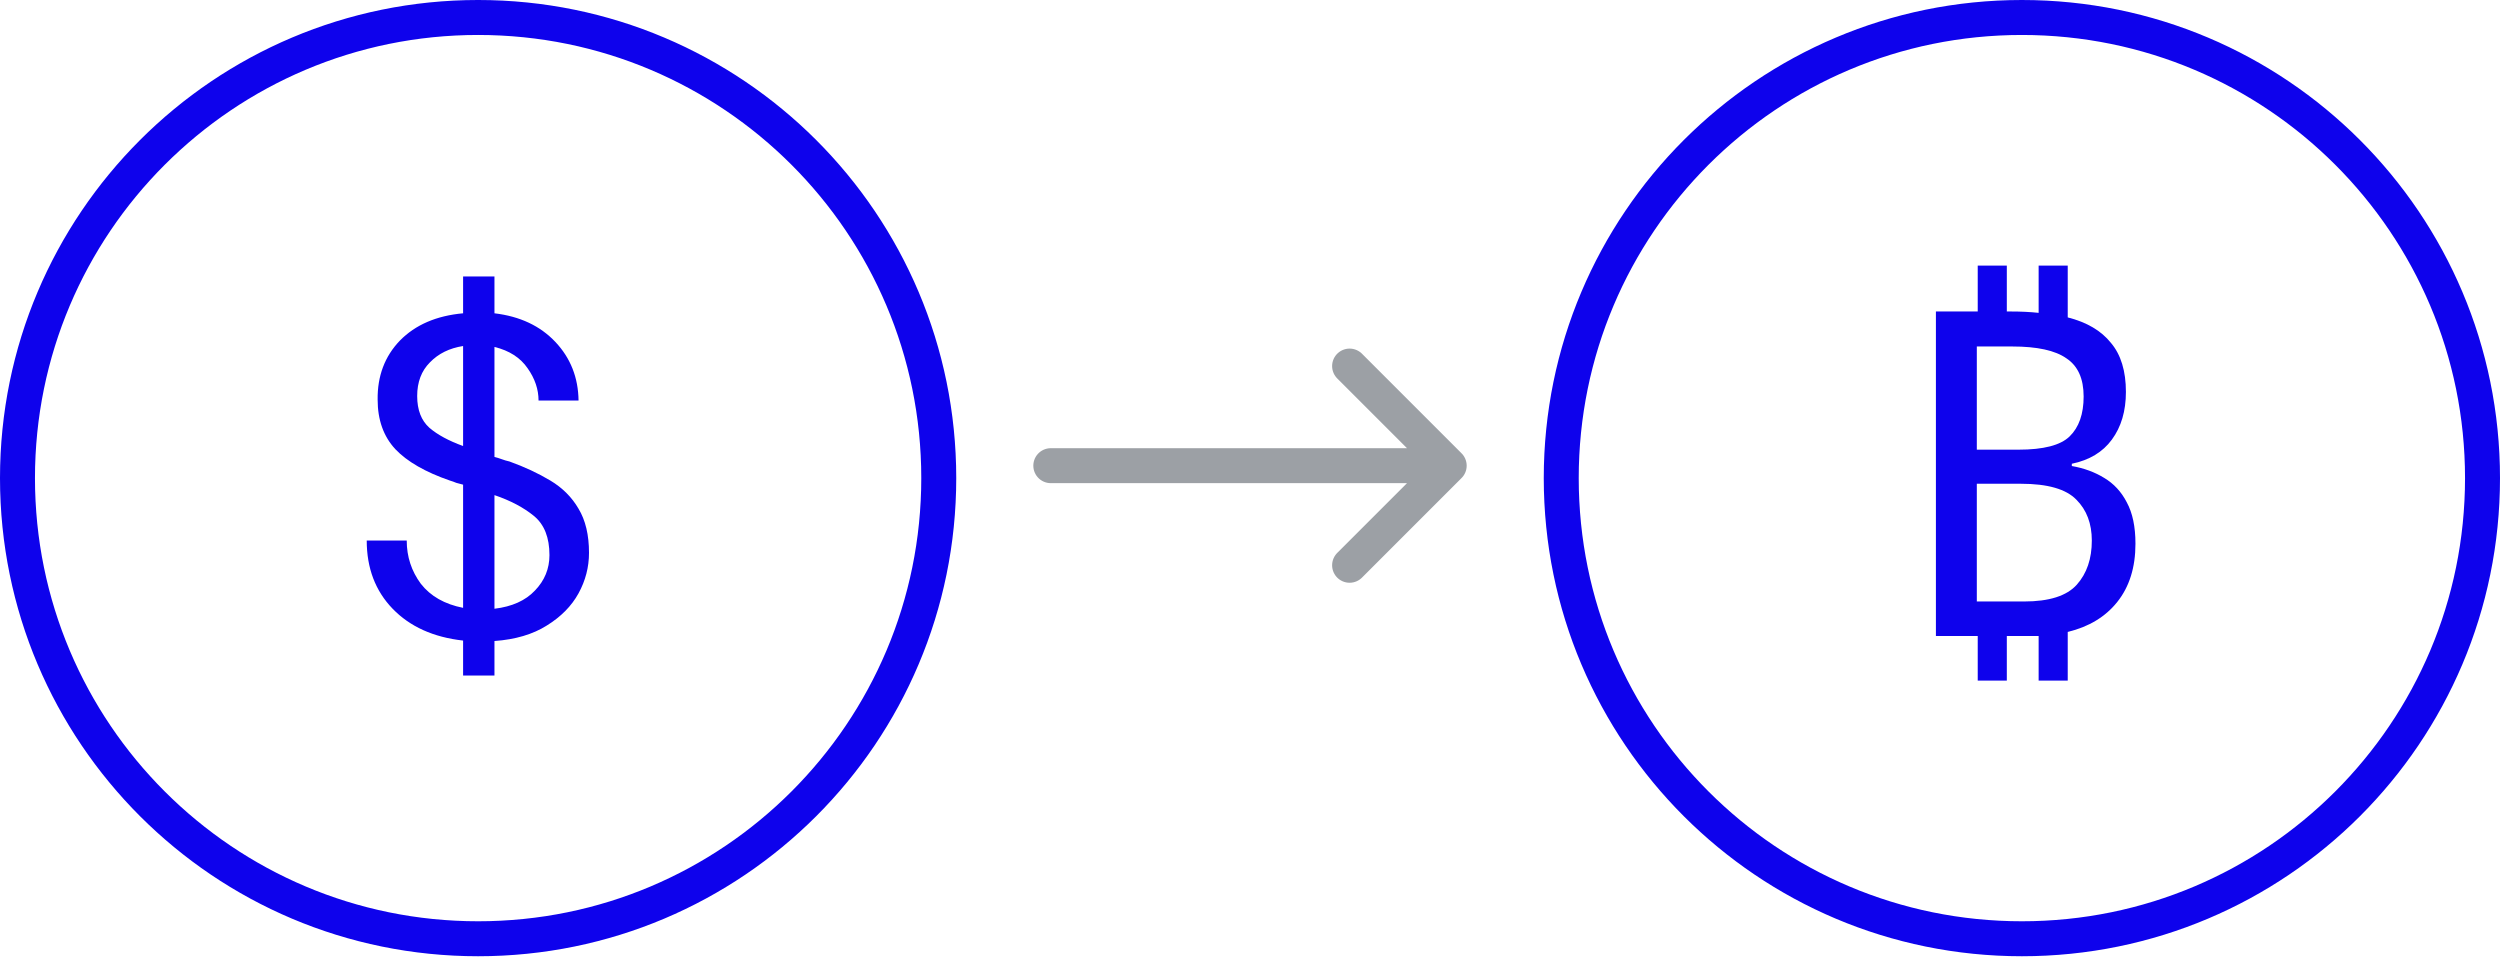
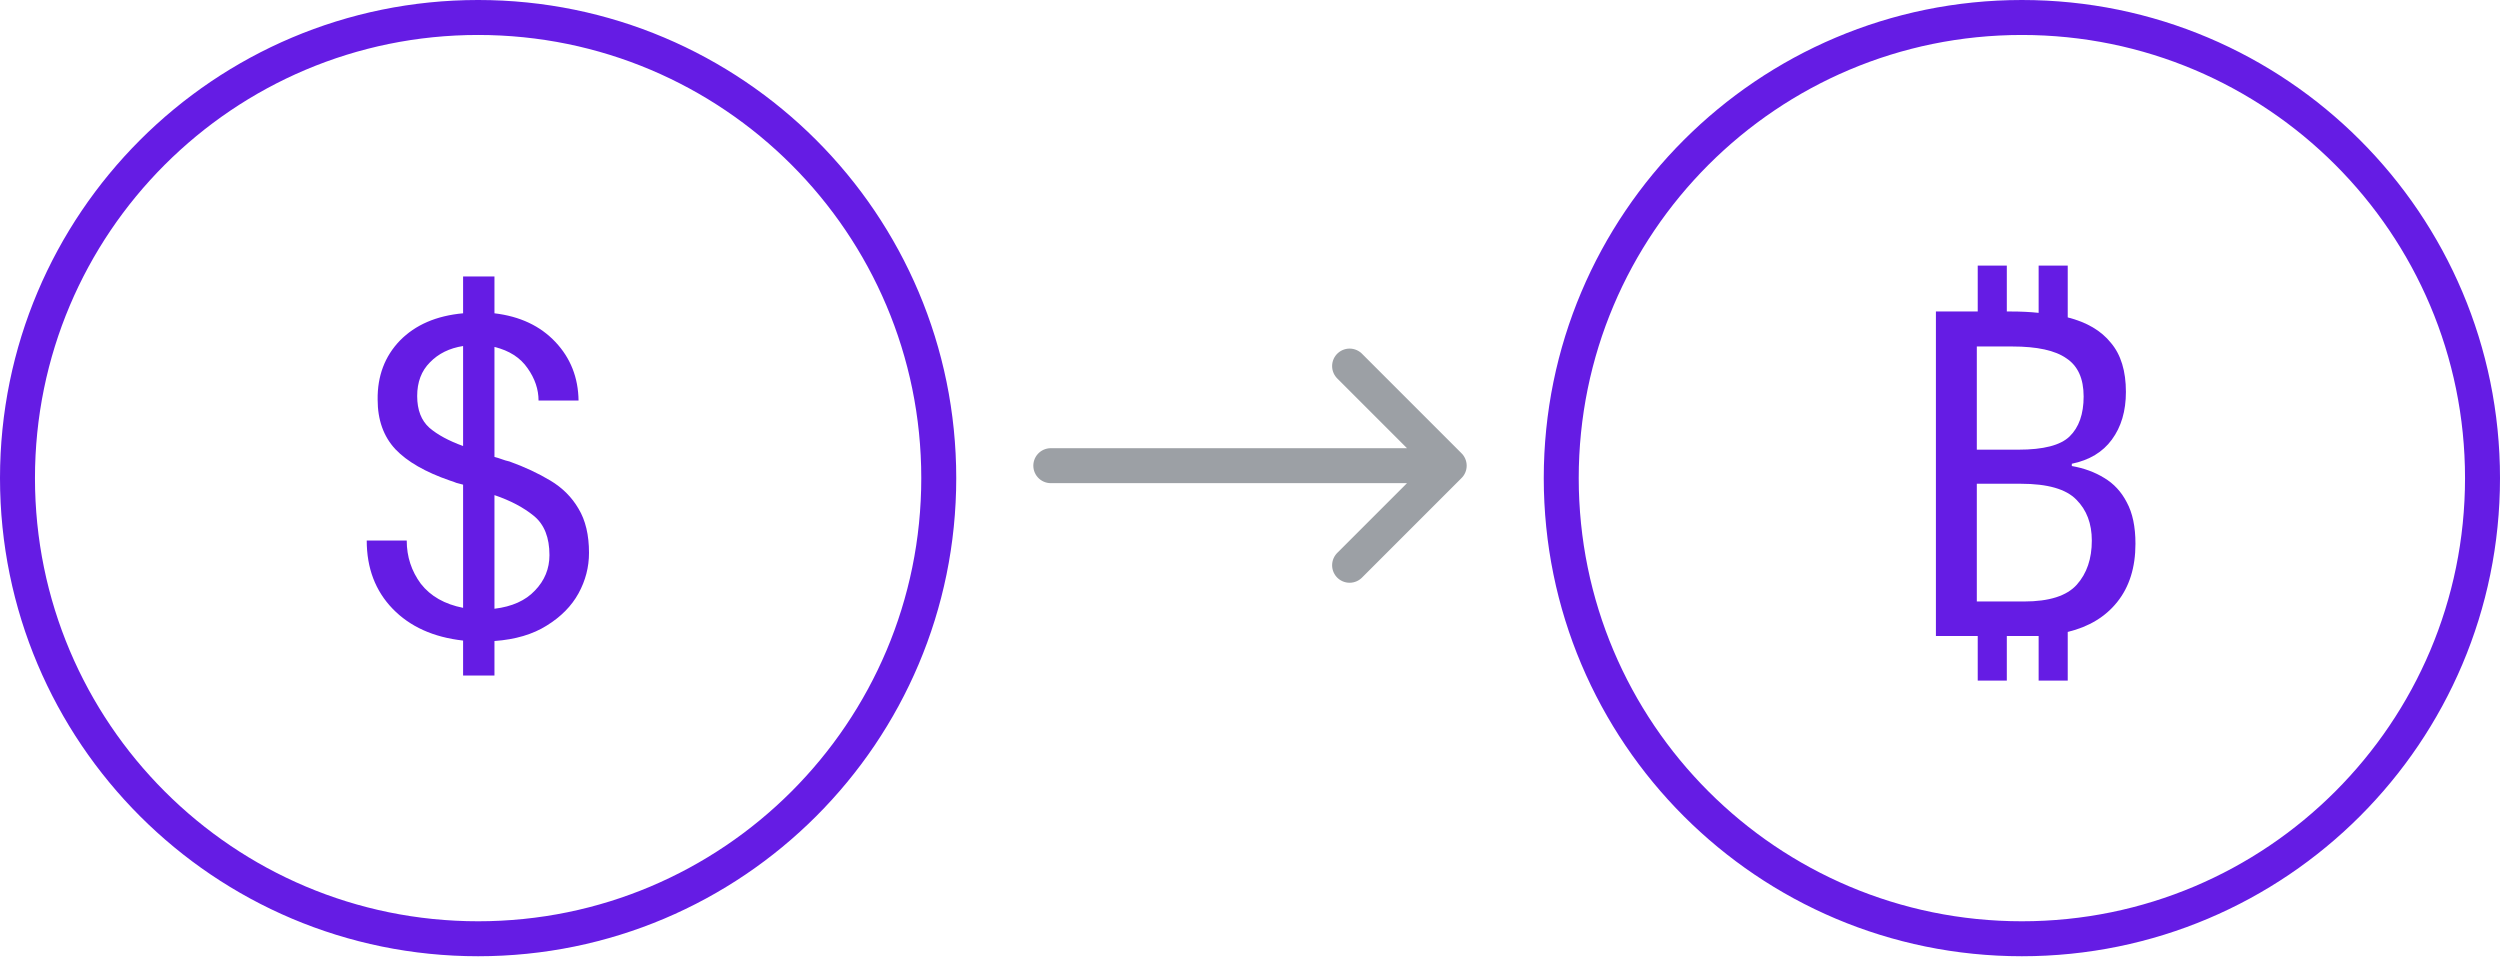
<svg xmlns="http://www.w3.org/2000/svg" width="286" height="110" viewBox="0 0 286 110" fill="none">
-   <circle cx="54.697" cy="54.697" r="52.697" transform="rotate(-90 54.697 54.6968)" stroke="#0E02EC" stroke-width="4" />
-   <path d="M52.978 77.285L52.978 73.281C49.581 72.9 46.894 71.687 44.918 69.641C42.942 67.596 41.954 64.996 41.954 61.841L46.53 61.841C46.53 63.679 47.067 65.325 48.142 66.781C49.251 68.203 50.863 69.121 52.978 69.537V55.445C52.735 55.376 52.475 55.307 52.198 55.237C51.955 55.133 51.712 55.047 51.47 54.977C48.662 54.007 46.582 52.811 45.23 51.389C43.878 49.933 43.202 48.044 43.202 45.721C43.167 43.017 44.017 40.764 45.75 38.961C47.518 37.159 49.927 36.119 52.978 35.841V31.629H56.566V35.841C59.478 36.188 61.8 37.28 63.534 39.117C65.267 40.955 66.151 43.191 66.186 45.825H61.61C61.61 44.543 61.194 43.312 60.362 42.133C59.53 40.92 58.264 40.105 56.566 39.689L56.566 52.273C56.843 52.343 57.12 52.429 57.398 52.533C57.675 52.637 57.97 52.724 58.282 52.793C60.015 53.417 61.575 54.145 62.962 54.977C64.349 55.809 65.423 56.884 66.186 58.201C66.983 59.519 67.382 61.2 67.382 63.245C67.382 64.875 66.983 66.417 66.186 67.873C65.388 69.329 64.175 70.56 62.546 71.565C60.951 72.571 58.958 73.16 56.566 73.333V77.285H52.978ZM47.726 45.305C47.726 46.9 48.194 48.113 49.13 48.945C50.066 49.743 51.349 50.436 52.978 51.025V39.585C51.418 39.828 50.153 40.452 49.182 41.457C48.211 42.428 47.726 43.711 47.726 45.305ZM62.858 63.505C62.858 61.495 62.269 60.004 61.09 59.033C59.911 58.063 58.403 57.265 56.566 56.641V69.641C58.577 69.399 60.119 68.705 61.194 67.561C62.303 66.417 62.858 65.065 62.858 63.505Z" fill="#0E02EC" />
-   <circle cx="231.303" cy="54.697" r="52.697" transform="rotate(-90 231.303 54.697)" stroke="#0E02EC" stroke-width="4" />
-   <path d="M226.252 77.858V72.762H221.468V35.634H226.252V30.382H229.58V35.634H229.996C231.175 35.634 232.249 35.686 233.22 35.79V30.382H236.548V36.31C238.732 36.864 240.379 37.835 241.488 39.222C242.632 40.574 243.204 42.446 243.204 44.838C243.204 47.022 242.667 48.842 241.592 50.298C240.552 51.719 239.027 52.638 237.016 53.054V53.314C238.403 53.556 239.633 54.007 240.708 54.666C241.817 55.324 242.684 56.26 243.308 57.474C243.967 58.687 244.296 60.264 244.296 62.206C244.296 64.91 243.603 67.128 242.216 68.862C240.864 70.56 238.975 71.704 236.548 72.294V77.858H233.22V72.762C232.977 72.762 232.717 72.762 232.44 72.762H229.58V77.858H226.252ZM226.148 51.442H230.932C233.775 51.442 235.716 50.939 236.756 49.934C237.831 48.894 238.368 47.368 238.368 45.358C238.368 43.312 237.709 41.856 236.392 40.99C235.109 40.088 233.047 39.638 230.204 39.638H226.148V51.442ZM226.148 55.342V68.81H231.556C234.433 68.81 236.444 68.168 237.588 66.886C238.732 65.603 239.304 63.922 239.304 61.842C239.304 59.9 238.715 58.34 237.536 57.162C236.357 55.948 234.243 55.342 231.192 55.342H226.148Z" fill="#0E02EC" />
+   <circle cx="54.697" cy="54.697" r="52.697" transform="rotate(-90 54.697 54.6968)" stroke="#651CE4" stroke-width="4" />
+   <path d="M52.978 77.285L52.978 73.281C49.581 72.9 46.894 71.687 44.918 69.641C42.942 67.596 41.954 64.996 41.954 61.841L46.53 61.841C46.53 63.679 47.067 65.325 48.142 66.781C49.251 68.203 50.863 69.121 52.978 69.537V55.445C52.735 55.376 52.475 55.307 52.198 55.237C51.955 55.133 51.712 55.047 51.47 54.977C48.662 54.007 46.582 52.811 45.23 51.389C43.878 49.933 43.202 48.044 43.202 45.721C43.167 43.017 44.017 40.764 45.75 38.961C47.518 37.159 49.927 36.119 52.978 35.841V31.629H56.566V35.841C59.478 36.188 61.8 37.28 63.534 39.117C65.267 40.955 66.151 43.191 66.186 45.825H61.61C61.61 44.543 61.194 43.312 60.362 42.133C59.53 40.92 58.264 40.105 56.566 39.689L56.566 52.273C56.843 52.343 57.12 52.429 57.398 52.533C57.675 52.637 57.97 52.724 58.282 52.793C60.015 53.417 61.575 54.145 62.962 54.977C64.349 55.809 65.423 56.884 66.186 58.201C66.983 59.519 67.382 61.2 67.382 63.245C67.382 64.875 66.983 66.417 66.186 67.873C65.388 69.329 64.175 70.56 62.546 71.565C60.951 72.571 58.958 73.16 56.566 73.333V77.285H52.978ZM47.726 45.305C47.726 46.9 48.194 48.113 49.13 48.945C50.066 49.743 51.349 50.436 52.978 51.025V39.585C51.418 39.828 50.153 40.452 49.182 41.457C48.211 42.428 47.726 43.711 47.726 45.305ZM62.858 63.505C62.858 61.495 62.269 60.004 61.09 59.033C59.911 58.063 58.403 57.265 56.566 56.641V69.641C58.577 69.399 60.119 68.705 61.194 67.561C62.303 66.417 62.858 65.065 62.858 63.505Z" fill="#651CE4" />
+   <circle cx="231.303" cy="54.697" r="52.697" transform="rotate(-90 231.303 54.697)" stroke="#651CE4" stroke-width="4" />
+   <path d="M226.252 77.858V72.762H221.468V35.634H226.252V30.382H229.58V35.634H229.996C231.175 35.634 232.249 35.686 233.22 35.79V30.382H236.548V36.31C238.732 36.864 240.379 37.835 241.488 39.222C242.632 40.574 243.204 42.446 243.204 44.838C243.204 47.022 242.667 48.842 241.592 50.298C240.552 51.719 239.027 52.638 237.016 53.054V53.314C238.403 53.556 239.633 54.007 240.708 54.666C241.817 55.324 242.684 56.26 243.308 57.474C243.967 58.687 244.296 60.264 244.296 62.206C244.296 64.91 243.603 67.128 242.216 68.862C240.864 70.56 238.975 71.704 236.548 72.294V77.858H233.22V72.762C232.977 72.762 232.717 72.762 232.44 72.762H229.58V77.858H226.252ZM226.148 51.442H230.932C233.775 51.442 235.716 50.939 236.756 49.934C237.831 48.894 238.368 47.368 238.368 45.358C238.368 43.312 237.709 41.856 236.392 40.99C235.109 40.088 233.047 39.638 230.204 39.638H226.148V51.442ZM226.148 55.342V68.81H231.556C234.433 68.81 236.444 68.168 237.588 66.886C238.732 65.603 239.304 63.922 239.304 61.842C239.304 59.9 238.715 58.34 237.536 57.162C236.357 55.948 234.243 55.342 231.192 55.342H226.148Z" fill="#651CE4" />
  <path d="M120.212 53.273L165.788 53.273M165.788 53.273L154.394 41.879M165.788 53.273L154.394 64.667" stroke="#9CA0A5" stroke-width="4" stroke-linecap="round" />
</svg>
